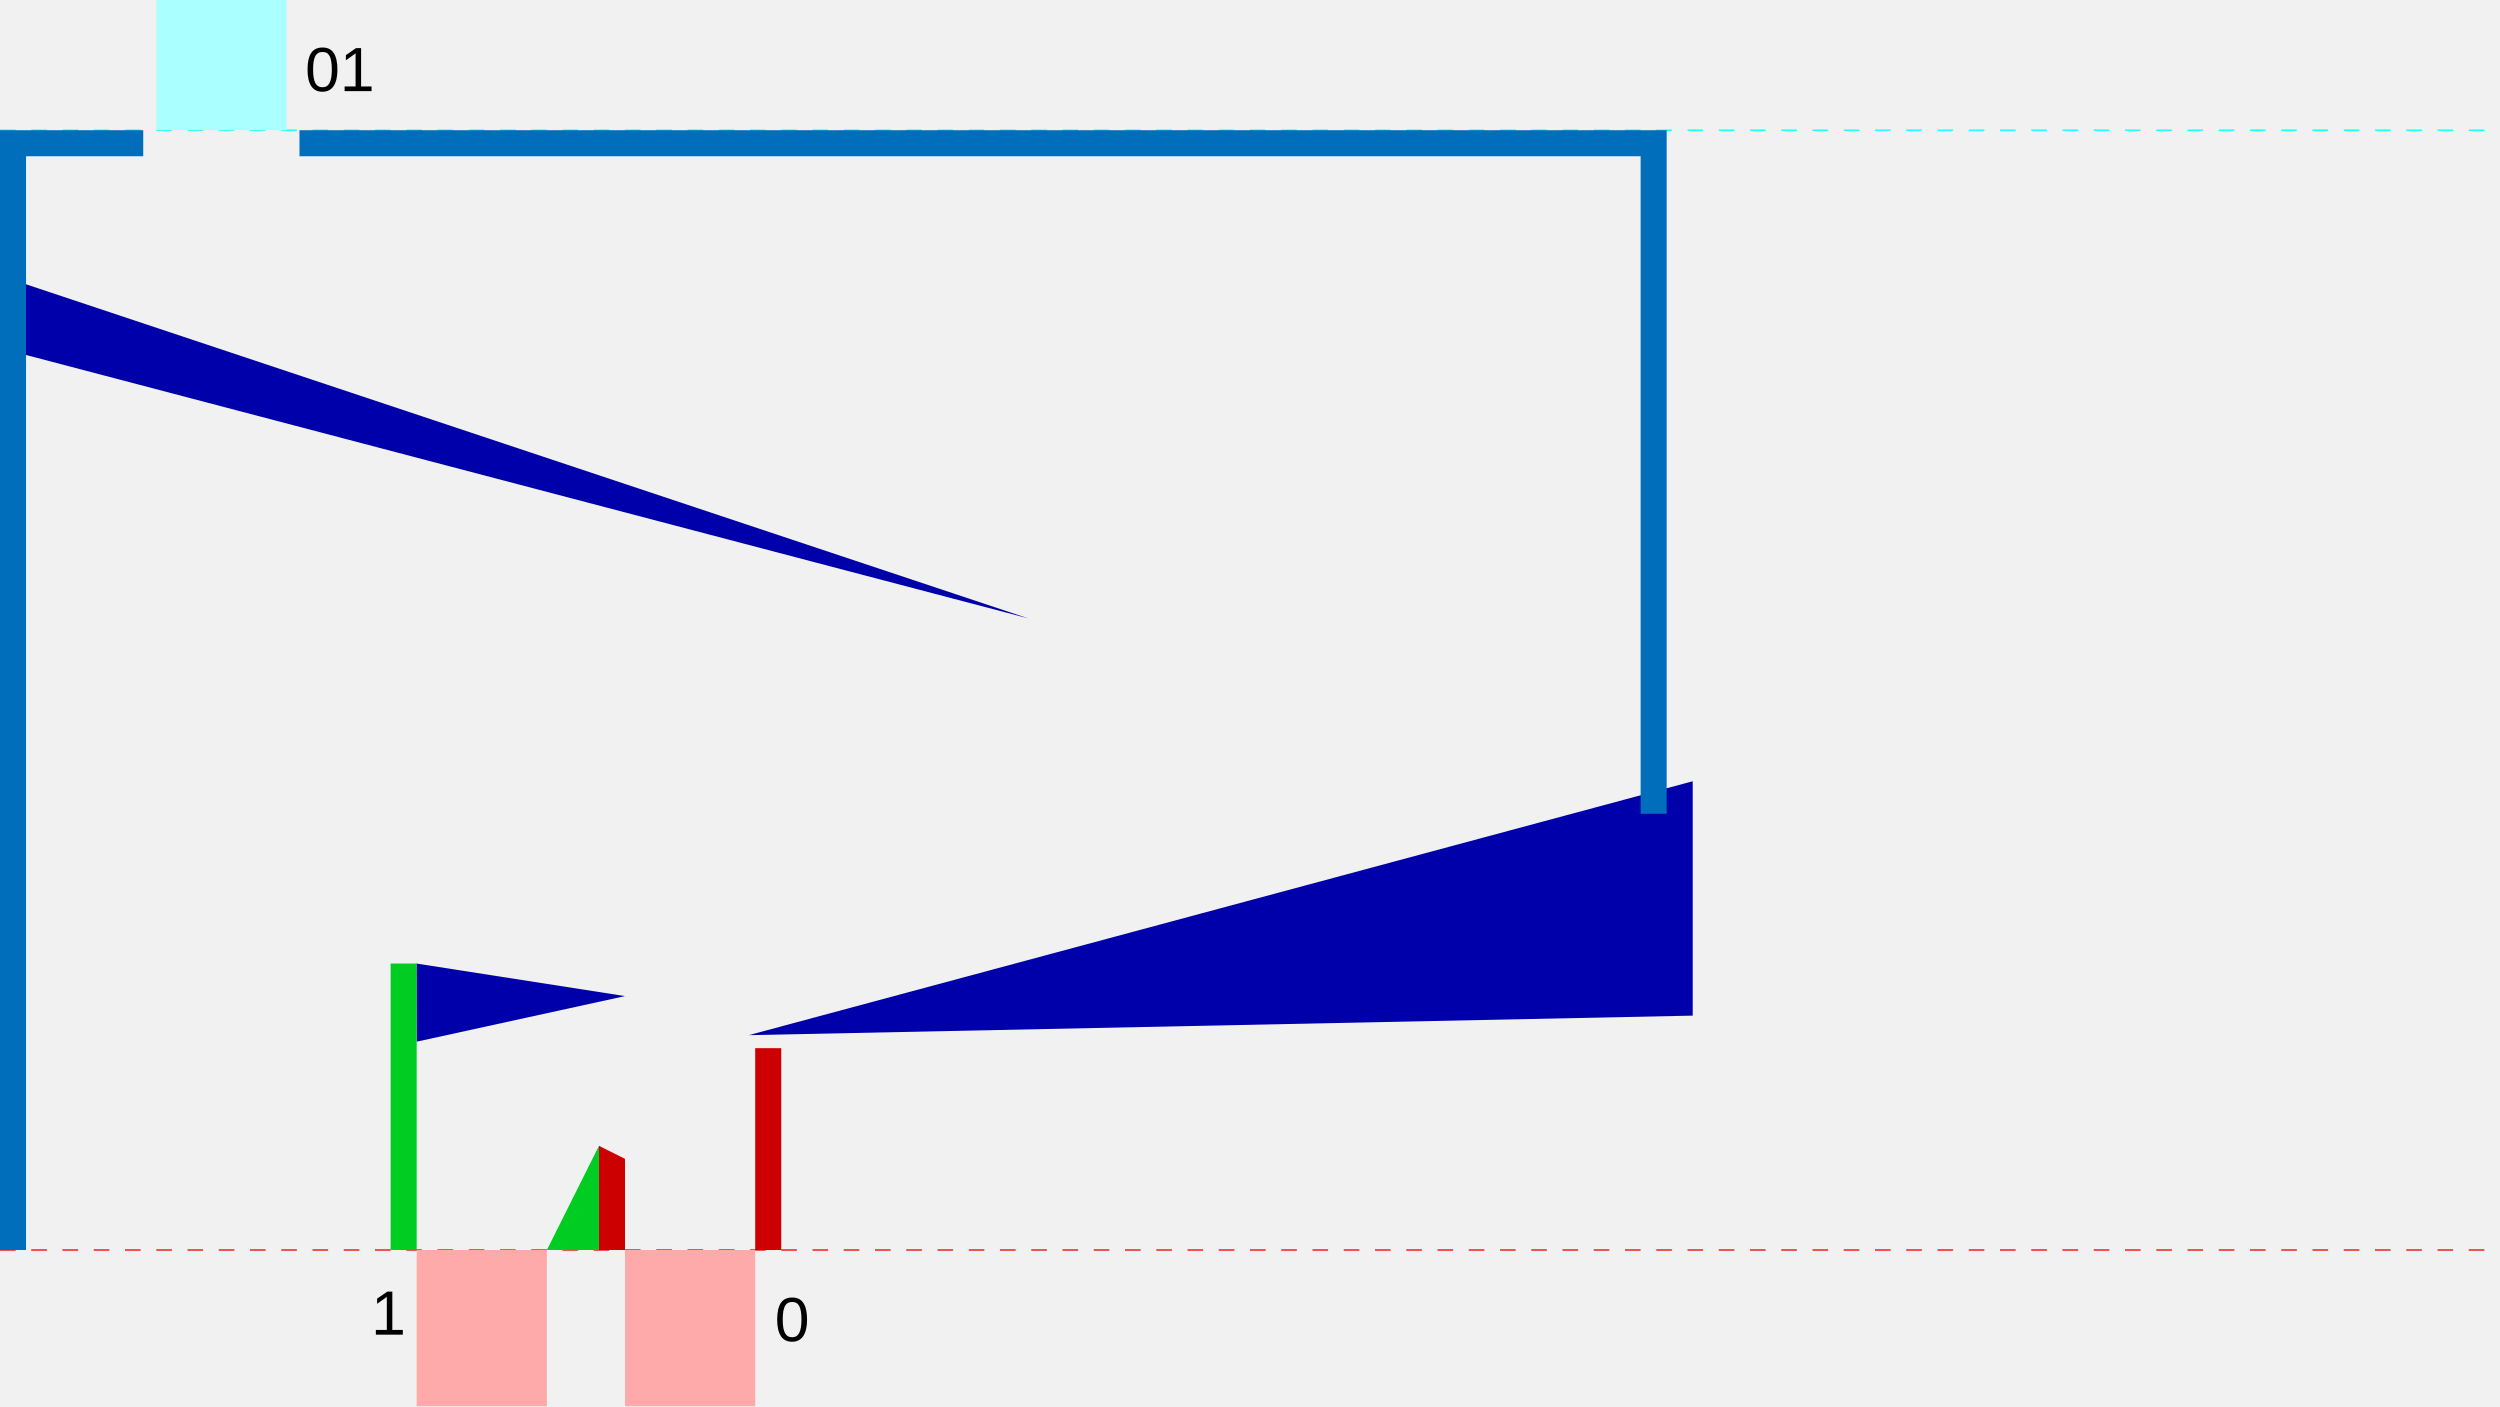
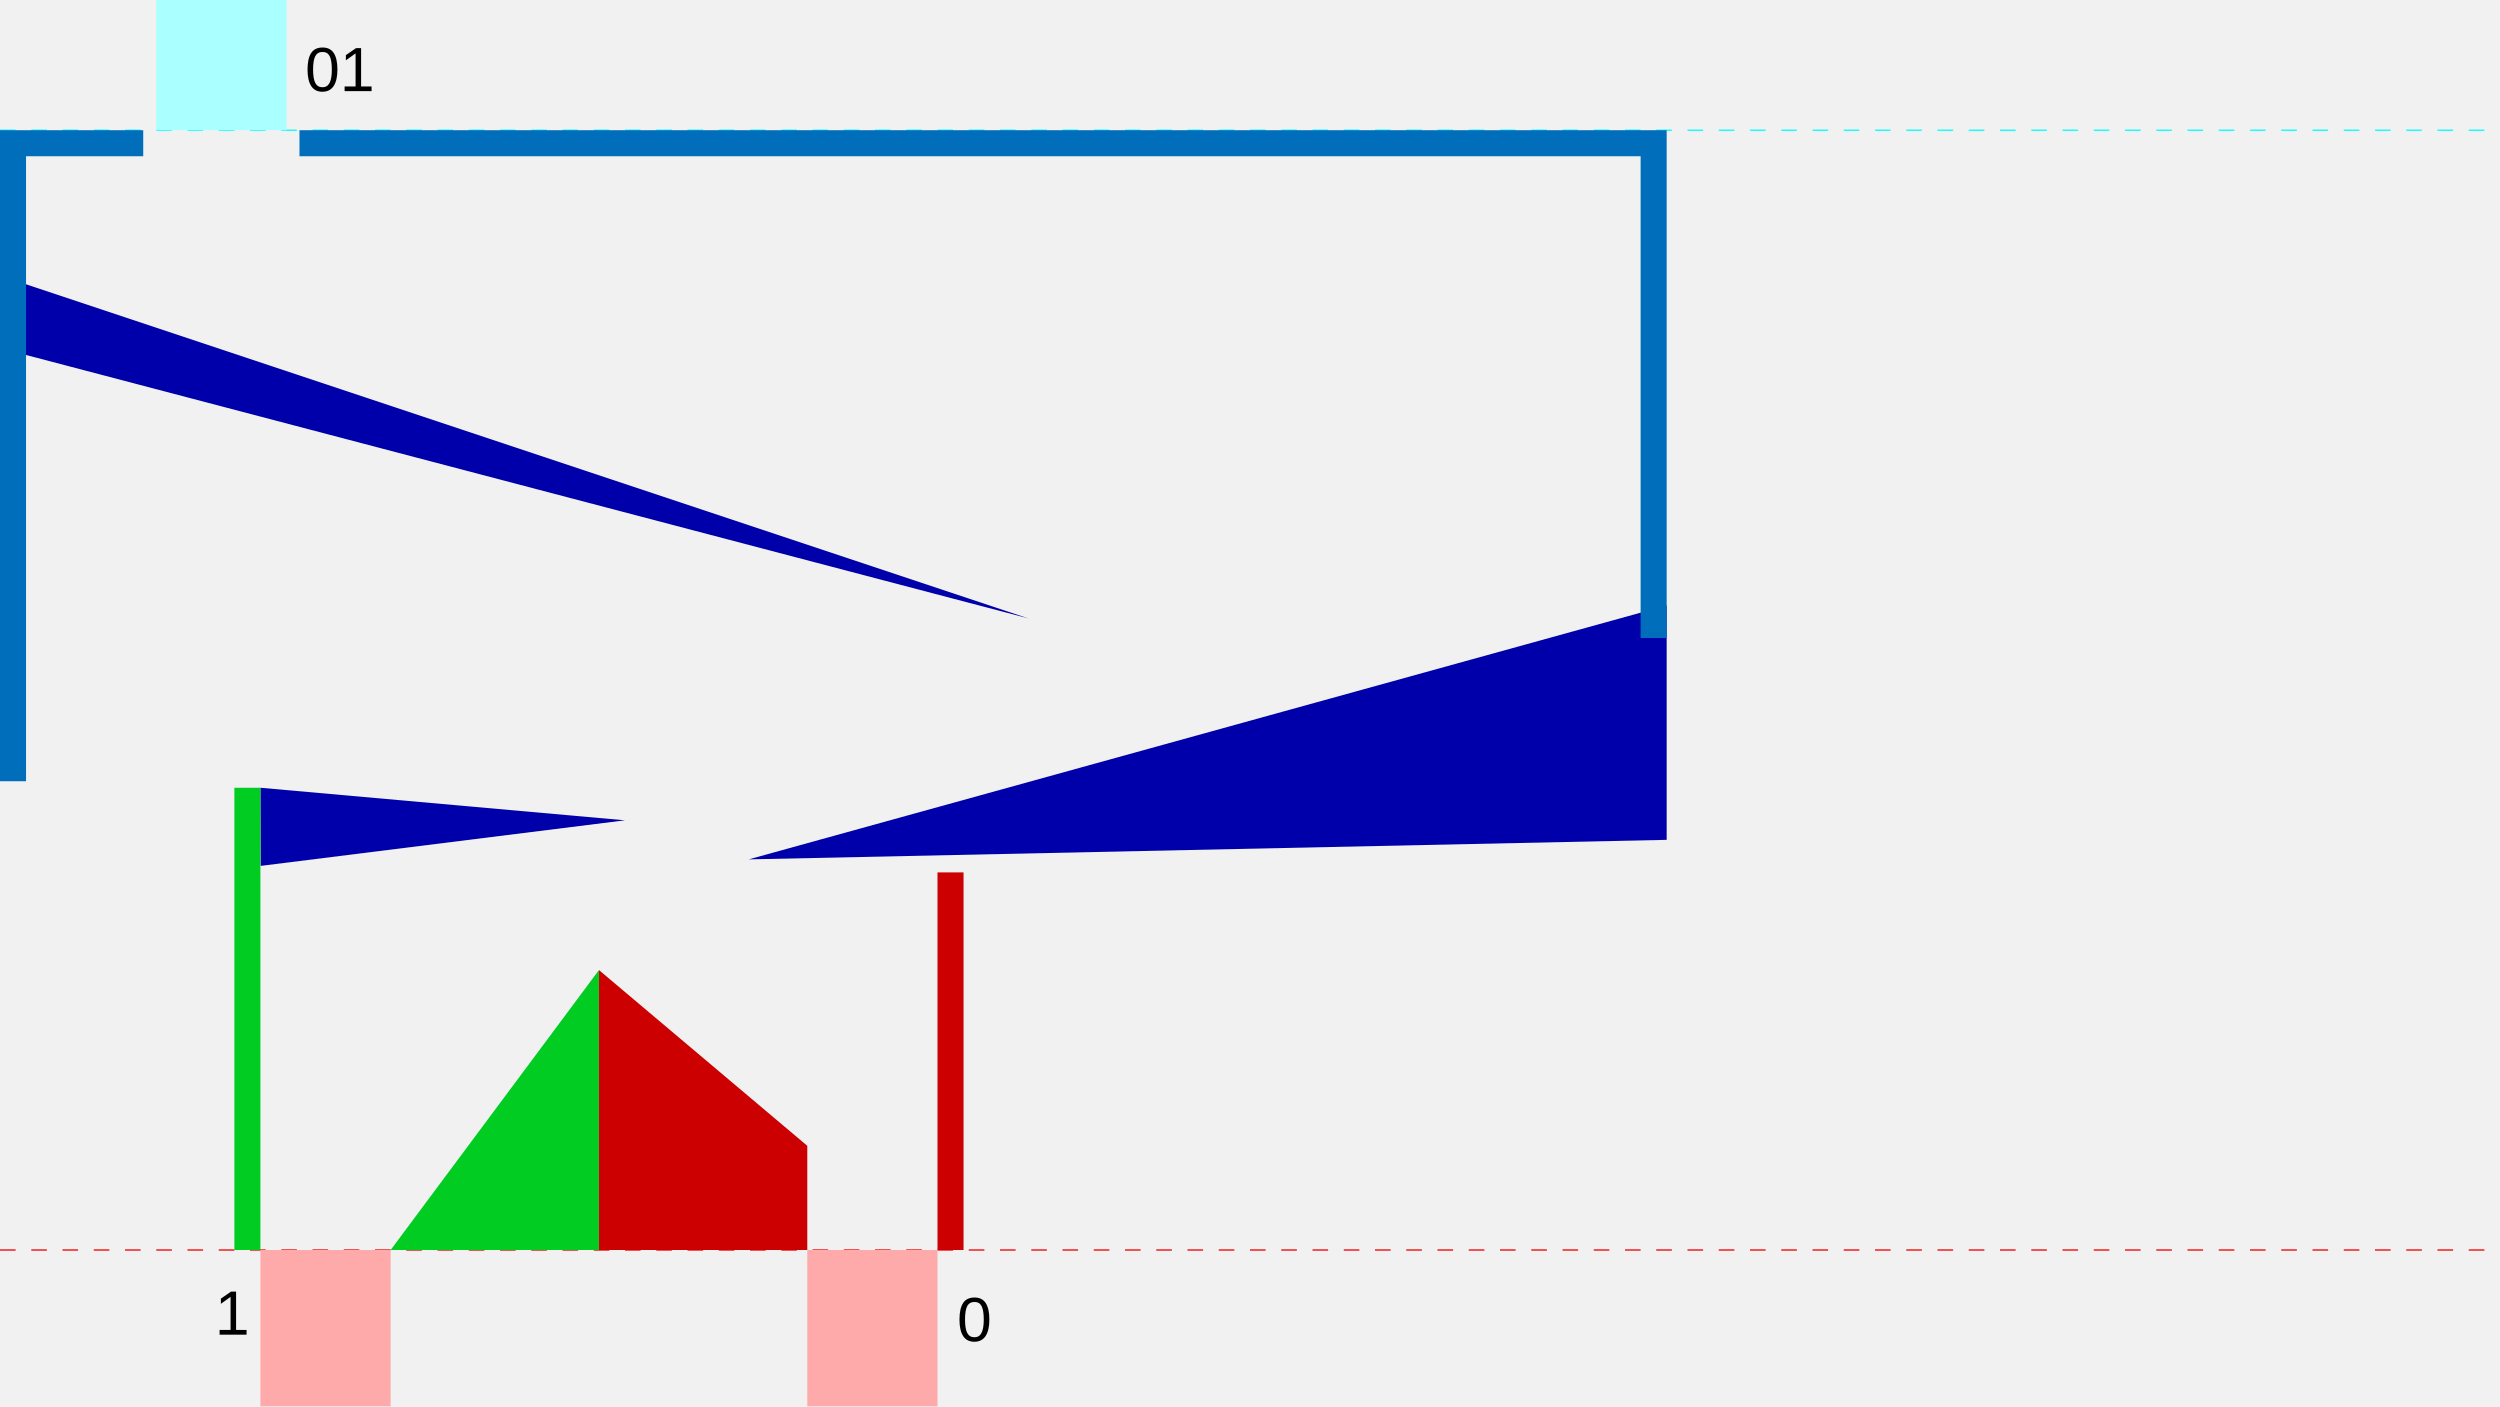
<svg xmlns="http://www.w3.org/2000/svg" id="Layer_1" width="1920" height="1080" version="1.1" viewBox="0 0 1920 1080">
  <g opacity=".05">
-     <rect x="0" width="1920" height="1080" fill="#fff" />
+     <rect width="1920" height="1080" fill="#fff" />
  </g>
-   <path d="M20.689,930" fill="#00a" />
-   <line x1="0" y1="960" x2="1920" y2="960" fill="none" stroke="#e00" stroke-dasharray="12" stroke-miterlimit="10" />
-   <line x1="0" y1="100" x2="1920" y2="100" fill="none" stroke="aqua" stroke-dasharray="12" stroke-miterlimit="10" />
+   <path d="M20.689,570" fill="#00a" />
+   <line y1="960" x2="1920" y2="960" fill="none" stroke="#e00" stroke-dasharray="12" stroke-miterlimit="10" />
+   <line y1="100" x2="1920" y2="100" fill="none" stroke="aqua" stroke-dasharray="12" stroke-miterlimit="10" />
  <polygon points="10 270 790 475 10 215 10 270" fill="#00a" />
-   <polygon points="1300 780 575 795 1300 600 1300 780" fill="#00a" />
-   <polygon points="320 800 319.837 740 480 765 320 800" fill="#00a" />
-   <rect x="300" y="740" width="20" height="220" transform="translate(620 1700) rotate(-180)" fill="#0c2" />
-   <rect x="580" y="805" width="20" height="155" transform="translate(1180 1765) rotate(-180)" fill="#c00" />
-   <polygon points="480 960 460 960 460 880 480 890 480 960" fill="#c00" />
-   <polygon points="20 100 110 100 110 120 20 120 20 960 0 960 0 100 20 100" fill="#006ebb" />
-   <polygon points="460 880 460 960 420 960 460 880" fill="#0c2" />
+   <polygon points="1280 645 575 660 1280 465 1280 645" fill="#00a" />
+   <polygon points="200.163 665 200 605 480 630 200.163 665" fill="#00a" />
+   <rect x="180" y="605" width="20" height="355" fill="#0c2" />
+   <rect x="720" y="670" width="20" height="290" fill="#c00" />
+   <polygon points="620 960 460 960 460 745 620 880 620 960" fill="#c00" />
+   <polygon points="20 100 110 100 110 120 20 120 20 600 0 600 0 100 20 100" fill="#006ebb" />
+   <polygon points="460 745 460 960 300 960 460 745" fill="#0c2" />
  <g isolation="isolate">
    <g isolation="isolate">
-       <text transform="translate(234.311 70)" font-family="ArialMT, Arial" font-size="48" isolation="isolate">
-         <tspan x="0" y="0">01</tspan>
-       </text>
+       <g isolation="isolate">
+         <text transform="translate(234.311 70)" font-family="ArialMT, Arial" font-size="48" isolation="isolate">
+           <tspan x="0" y="0">01</tspan>
+         </text>
+       </g>
    </g>
  </g>
  <g isolation="isolate">
    <g isolation="isolate">
-       <text transform="translate(594.9998 1030)" font-family="ArialMT, Arial" font-size="48" isolation="isolate">
-         <tspan x="0" y="0">0</tspan>
-       </text>
+       <g isolation="isolate">
+         <text transform="translate(734.9998 1030)" font-family="ArialMT, Arial" font-size="48" isolation="isolate">
+           <tspan x="0" y="0">0</tspan>
+         </text>
+       </g>
    </g>
  </g>
  <g isolation="isolate">
    <g isolation="isolate">
-       <text transform="translate(284.9999 1025)" font-family="ArialMT, Arial" font-size="48" isolation="isolate">
-         <tspan x="0" y="0">1</tspan>
-       </text>
+       <g isolation="isolate">
+         <text transform="translate(164.9999 1025)" font-family="ArialMT, Arial" font-size="48" isolation="isolate">
+           <tspan x="0" y="0">1</tspan>
+         </text>
+       </g>
    </g>
  </g>
-   <polygon points="230 100 230 120 1260 120 1260 625 1280 625 1280 120 1280 100 230 100" fill="#006ebb" />
+   <polygon points="230 100 230 120 1260 120 1260 490 1280 490 1280 120 1280 100 230 100" fill="#006ebb" />
  <rect x="120" width="100" height="100" fill="#aff" />
-   <rect x="320" y="960" width="100" height="120" fill="#faa" />
-   <rect x="480" y="960" width="100" height="120" fill="#faa" />
+   <rect x="200" y="960" width="100" height="120" fill="#faa" />
+   <rect x="620" y="960" width="100" height="120" fill="#faa" />
</svg>
